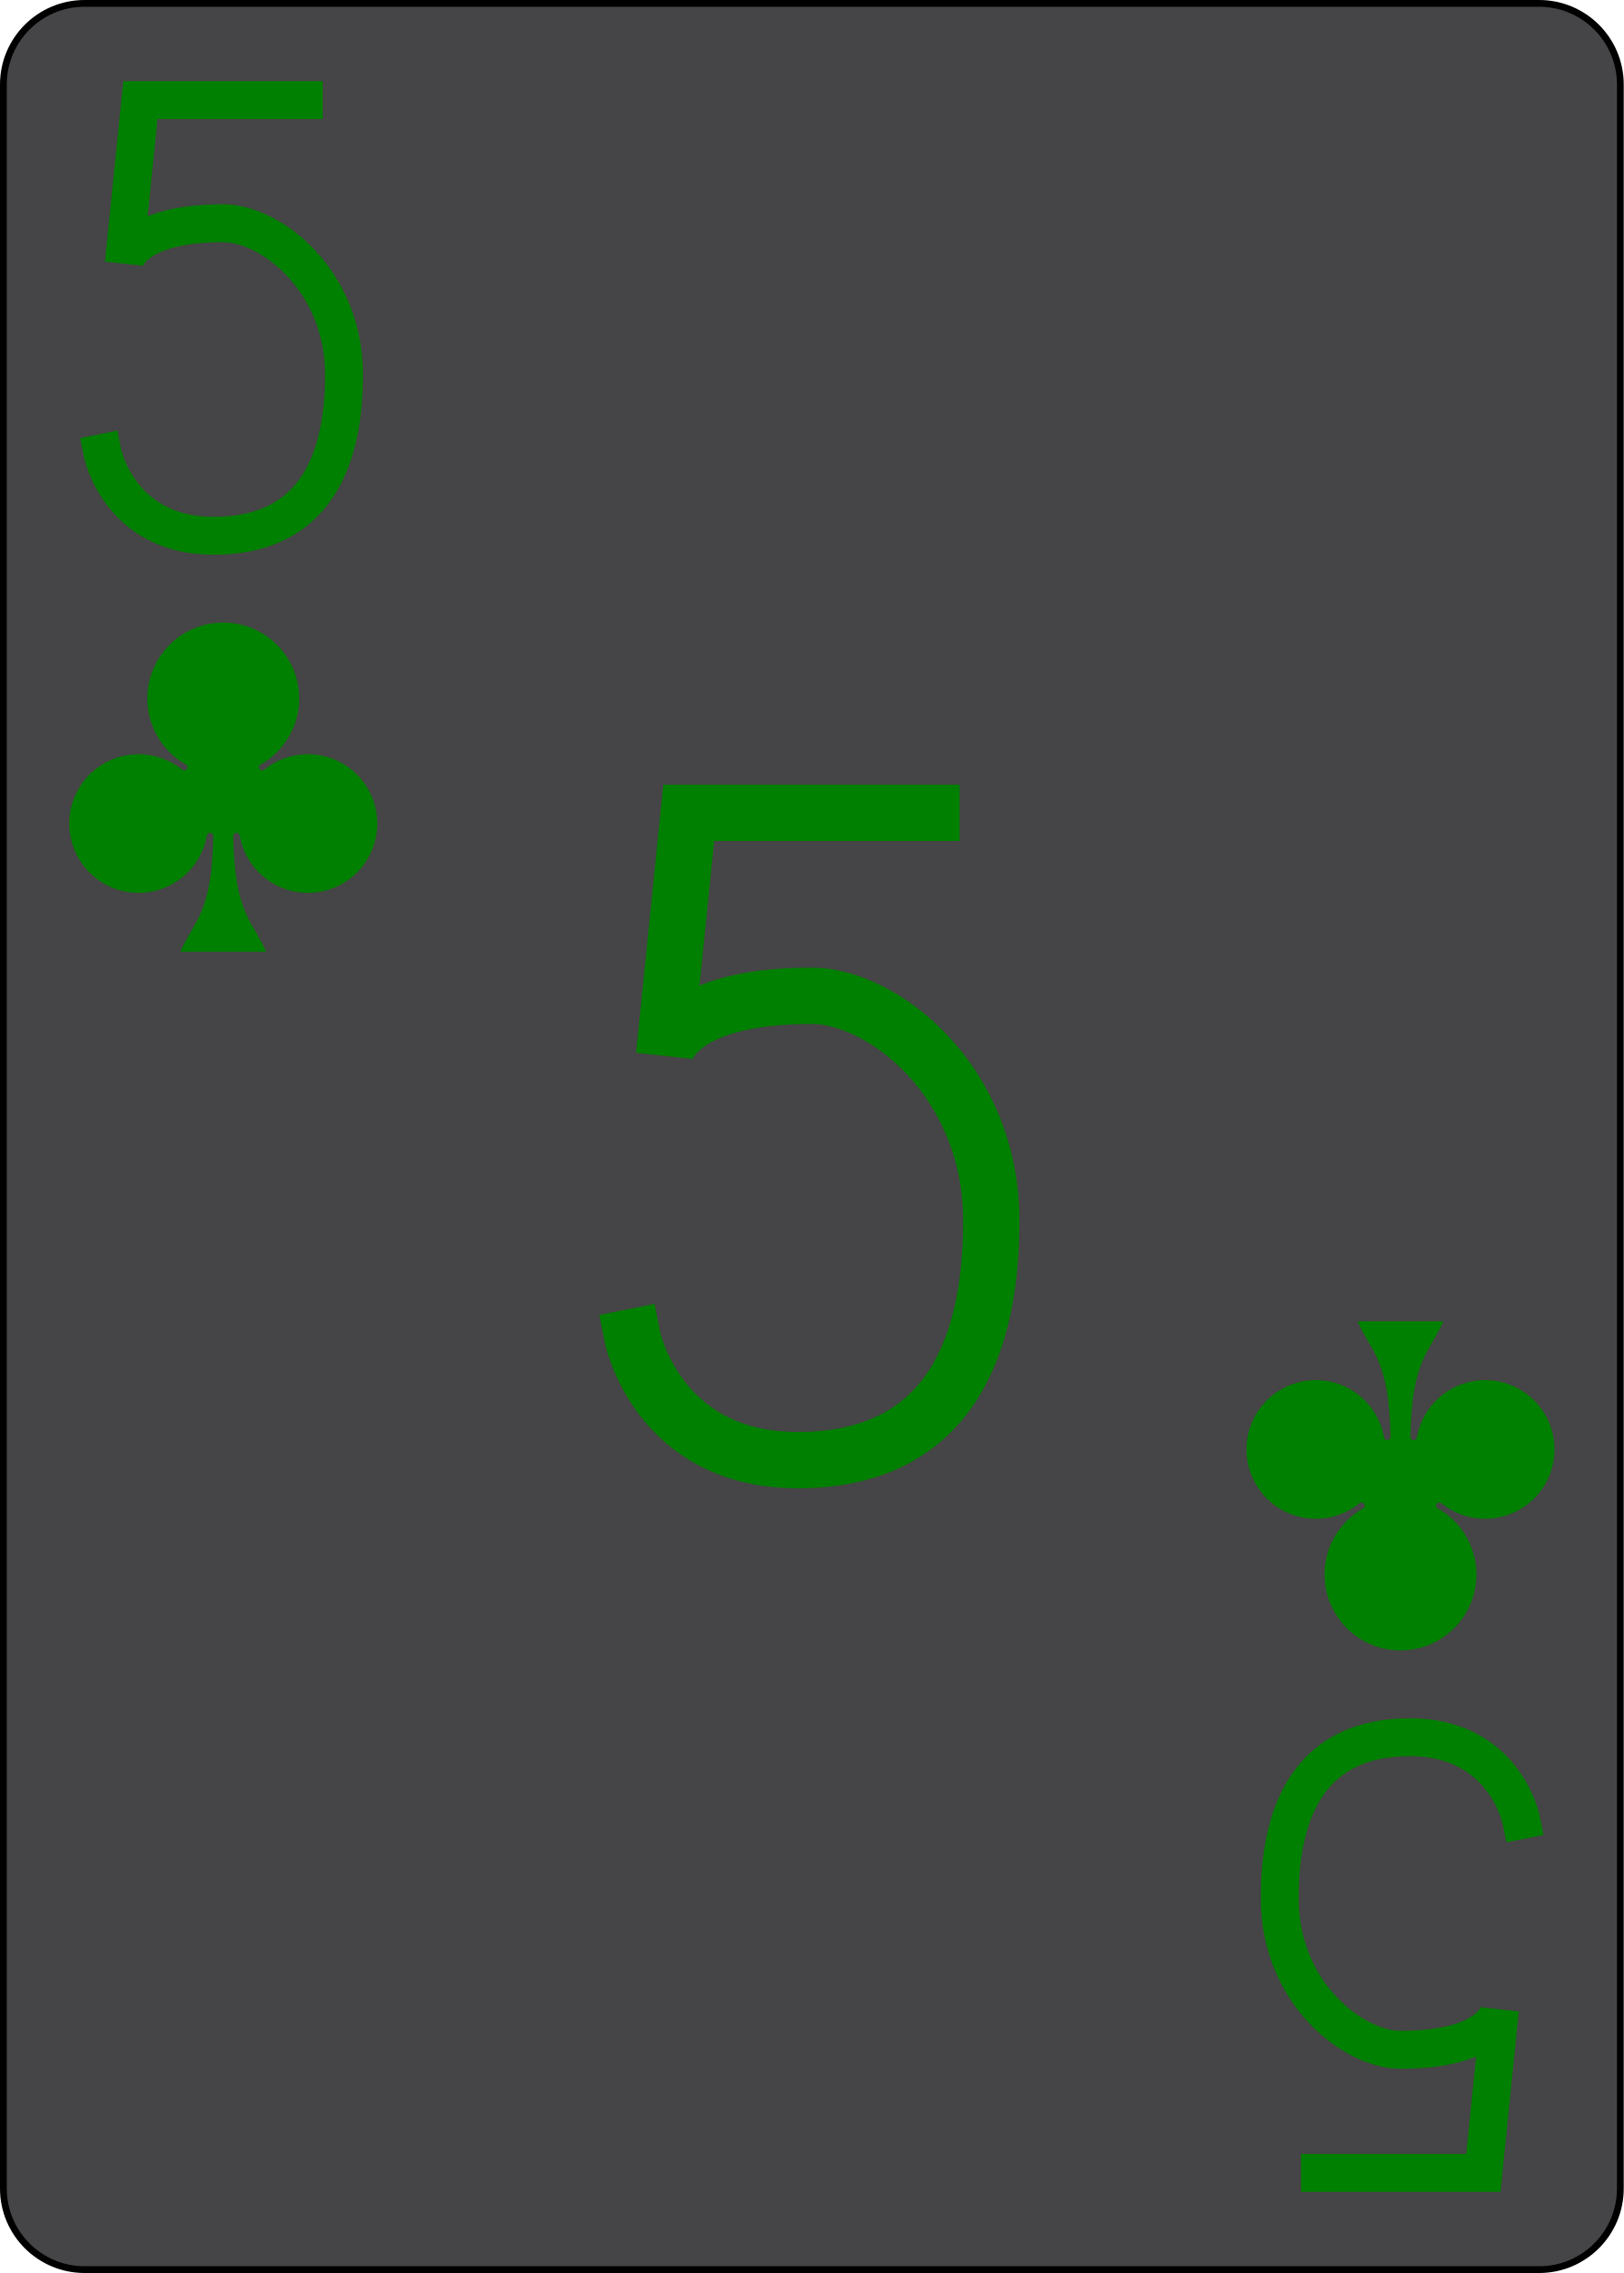
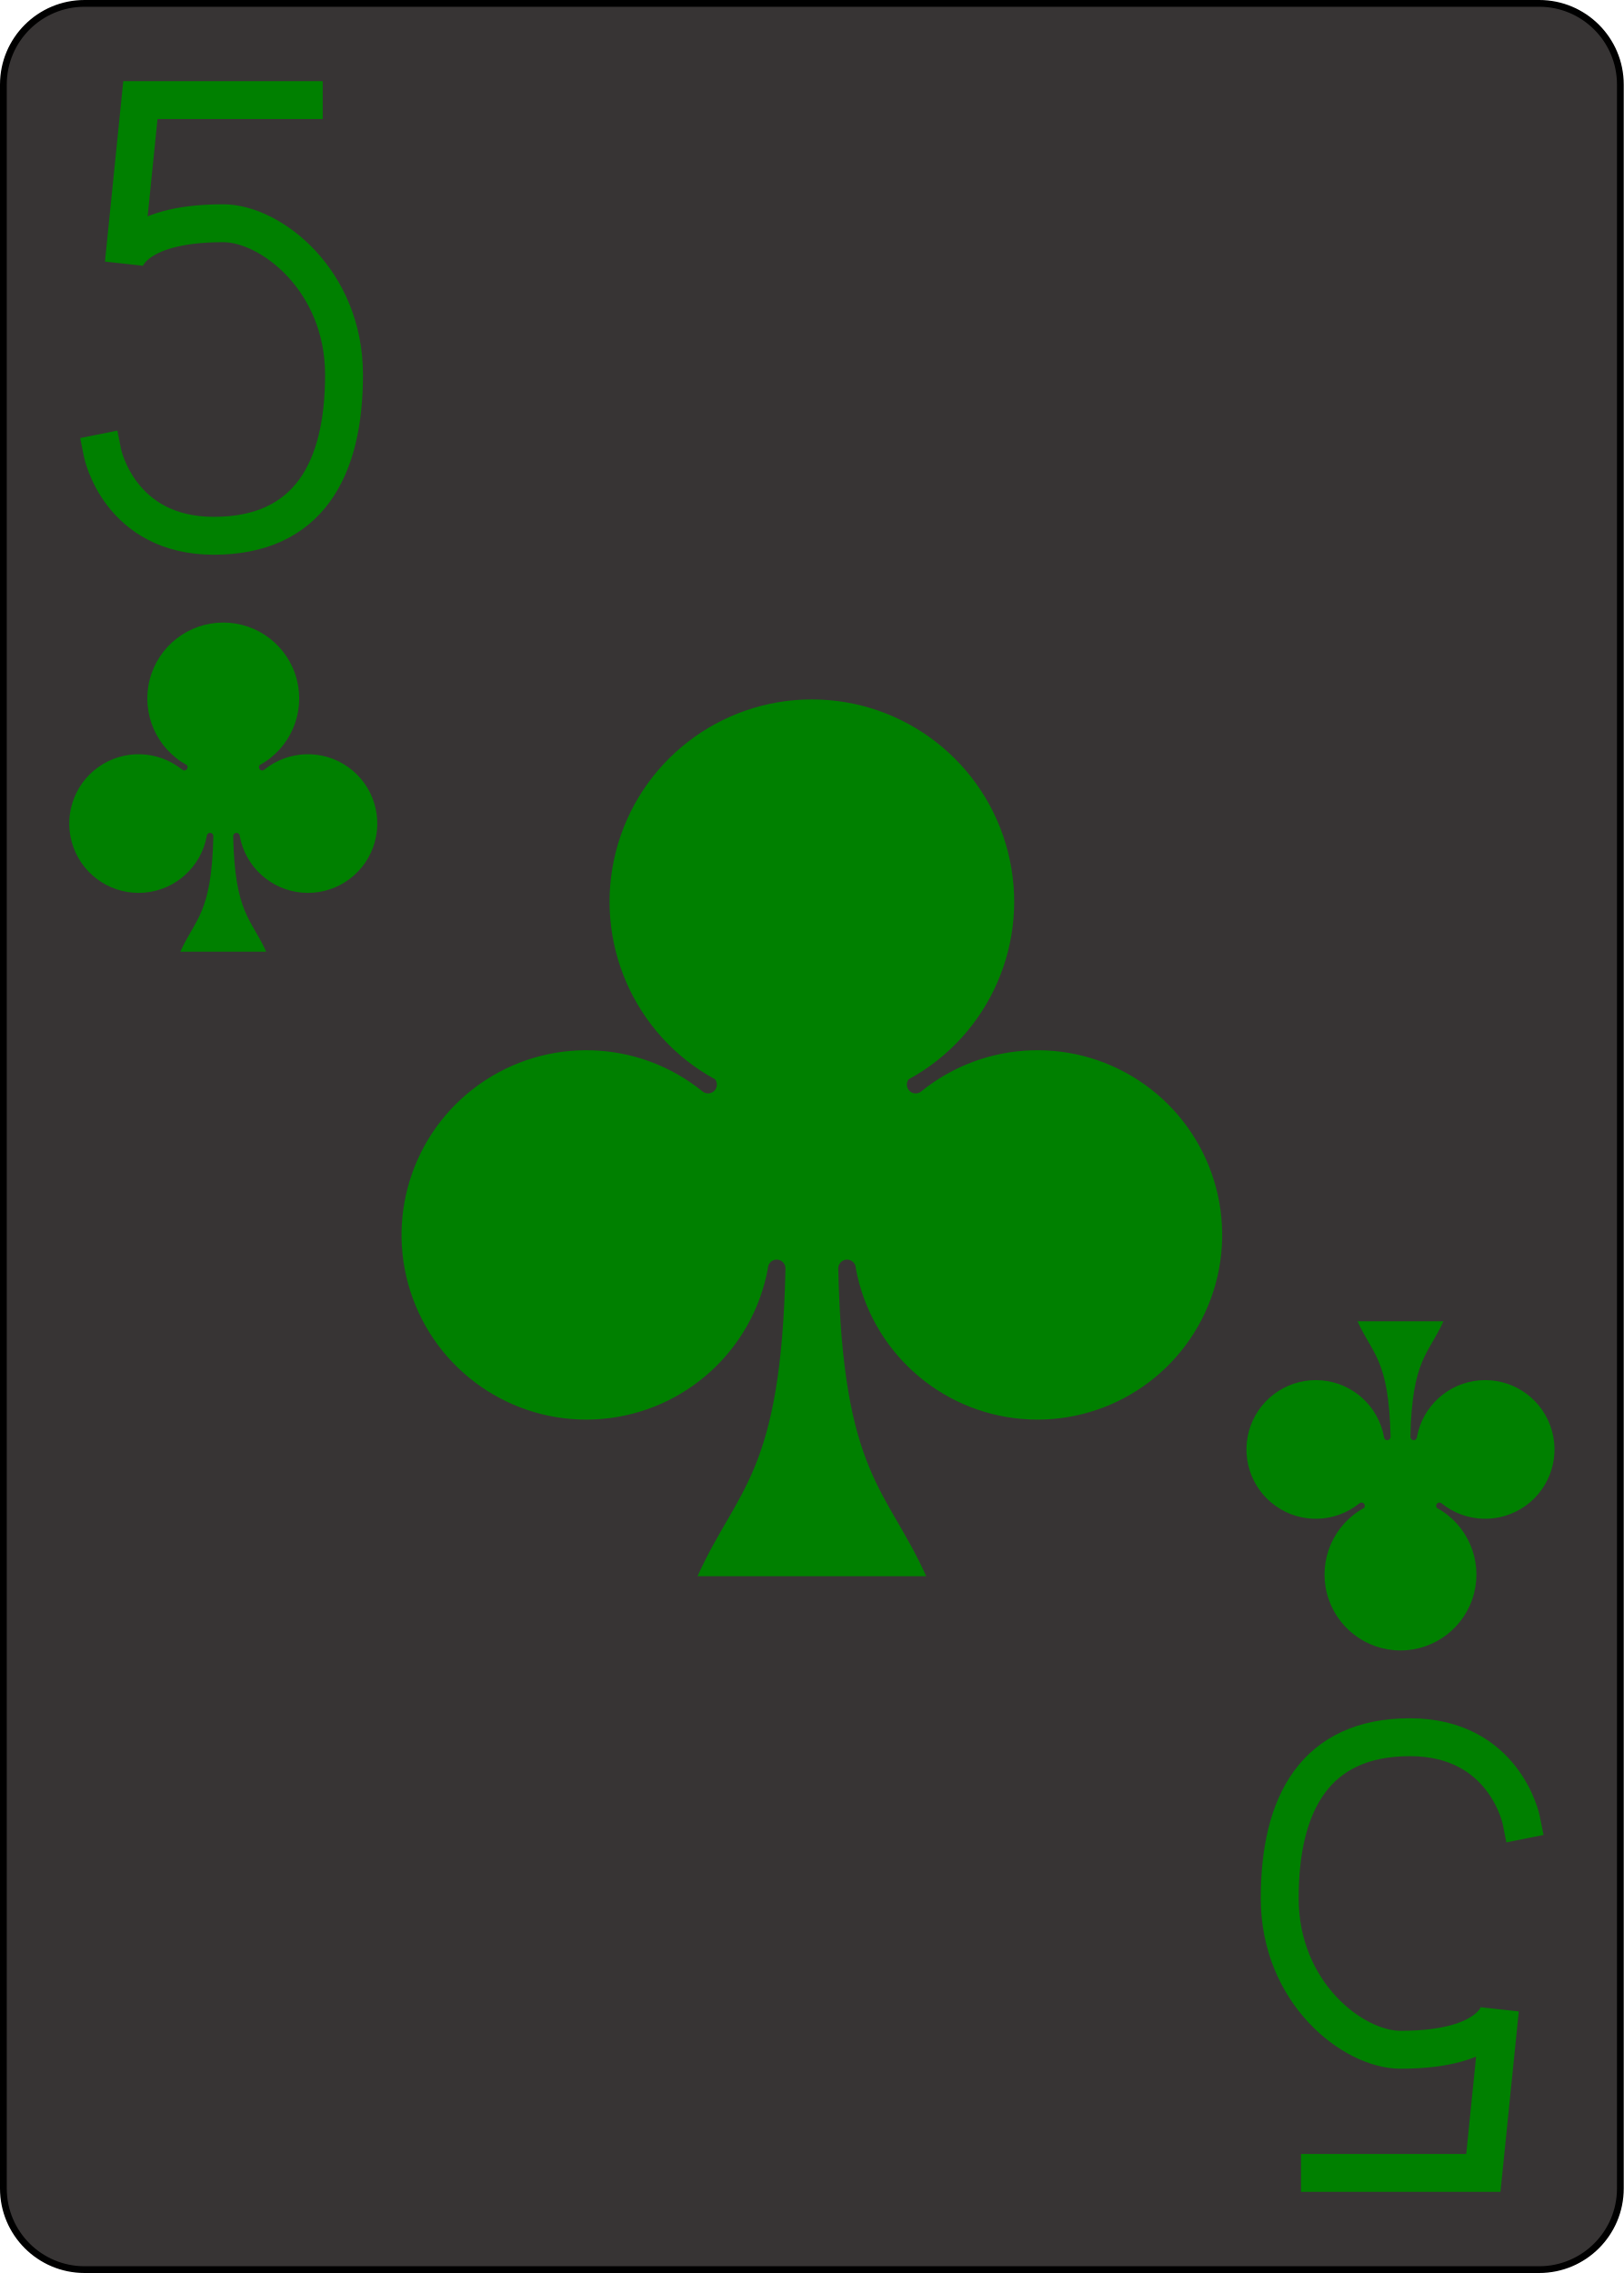
<svg xmlns="http://www.w3.org/2000/svg" xmlns:xlink="http://www.w3.org/1999/xlink" class="card" face="5C" height="3.5in" preserveAspectRatio="none" viewBox="-120 -168 240 336" width="2.5in">
  <defs>
+     <symbol id="VC5" viewBox="-500 -500 1000 1000" preserveAspectRatio="xMinYMid">
+       <path d="M170 -460L-175 -460L-210 -115C-210 -115 -200 -200 0 -200C100 -200 255 -80 255 120C255 320 180 460 -20 460C-220 460 -255 285 -255 285" stroke="green" stroke-width="80" stroke-linecap="square" stroke-miterlimit="1.5" fill="none" />
+     </symbol>
    <symbol id="SC5" viewBox="-600 -600 1200 1200" preserveAspectRatio="xMinYMid">
      <path d="M30 150C35 385 85 400 130 500L-130 500C-85 400 -35 385 -30 150A10 10 0 0 0 -50 150A210 210 0 1 1 -124 -51A10 10 0 0 0 -110 -65A230 230 0 1 1 110 -65A10 10 0 0 0 124 -51A210 210 0 1 1 50 150A10 10 0 0 0 30 150Z" fill="green" />
    </symbol>
-     <symbol id="VC5" viewBox="-500 -500 1000 1000" preserveAspectRatio="xMinYMid">
-       <path d="M170 -460L-175 -460L-210 -115C-210 -115 -200 -200 0 -200C100 -200 255 -80 255 120C255 320 180 460 -20 460C-220 460 -255 285 -255 285" stroke="green" stroke-width="80" stroke-linecap="square" stroke-miterlimit="1.5" fill="none" />
-     </symbol>
  </defs>
-   <rect width="239" height="335" x="-119.5" y="-167.5" rx="12" ry="12" fill="#454446" stroke="black" />
+   <rect width="239" height="335" x="-119.5" y="-167.5" rx="12" ry="12" fill="#373434" stroke="black" />
+   <use xlink:href="#SC5" height="156" width="156" x="-78" y="-78" />
  <use xlink:href="#VC5" height="70" width="70" x="-122" y="-156" />
  <use xlink:href="#SC5" height="58.558" width="58.558" x="-116.279" y="-81" />
-   <use xlink:href="#VC5" height="104" width="104" x="-52" y="-52" />
  <g transform="rotate(180)">
    <use xlink:href="#VC5" height="70" width="70" x="-122" y="-156" />
    <use xlink:href="#SC5" height="58.558" width="58.558" x="-116.279" y="-81" />
  </g>
</svg>
